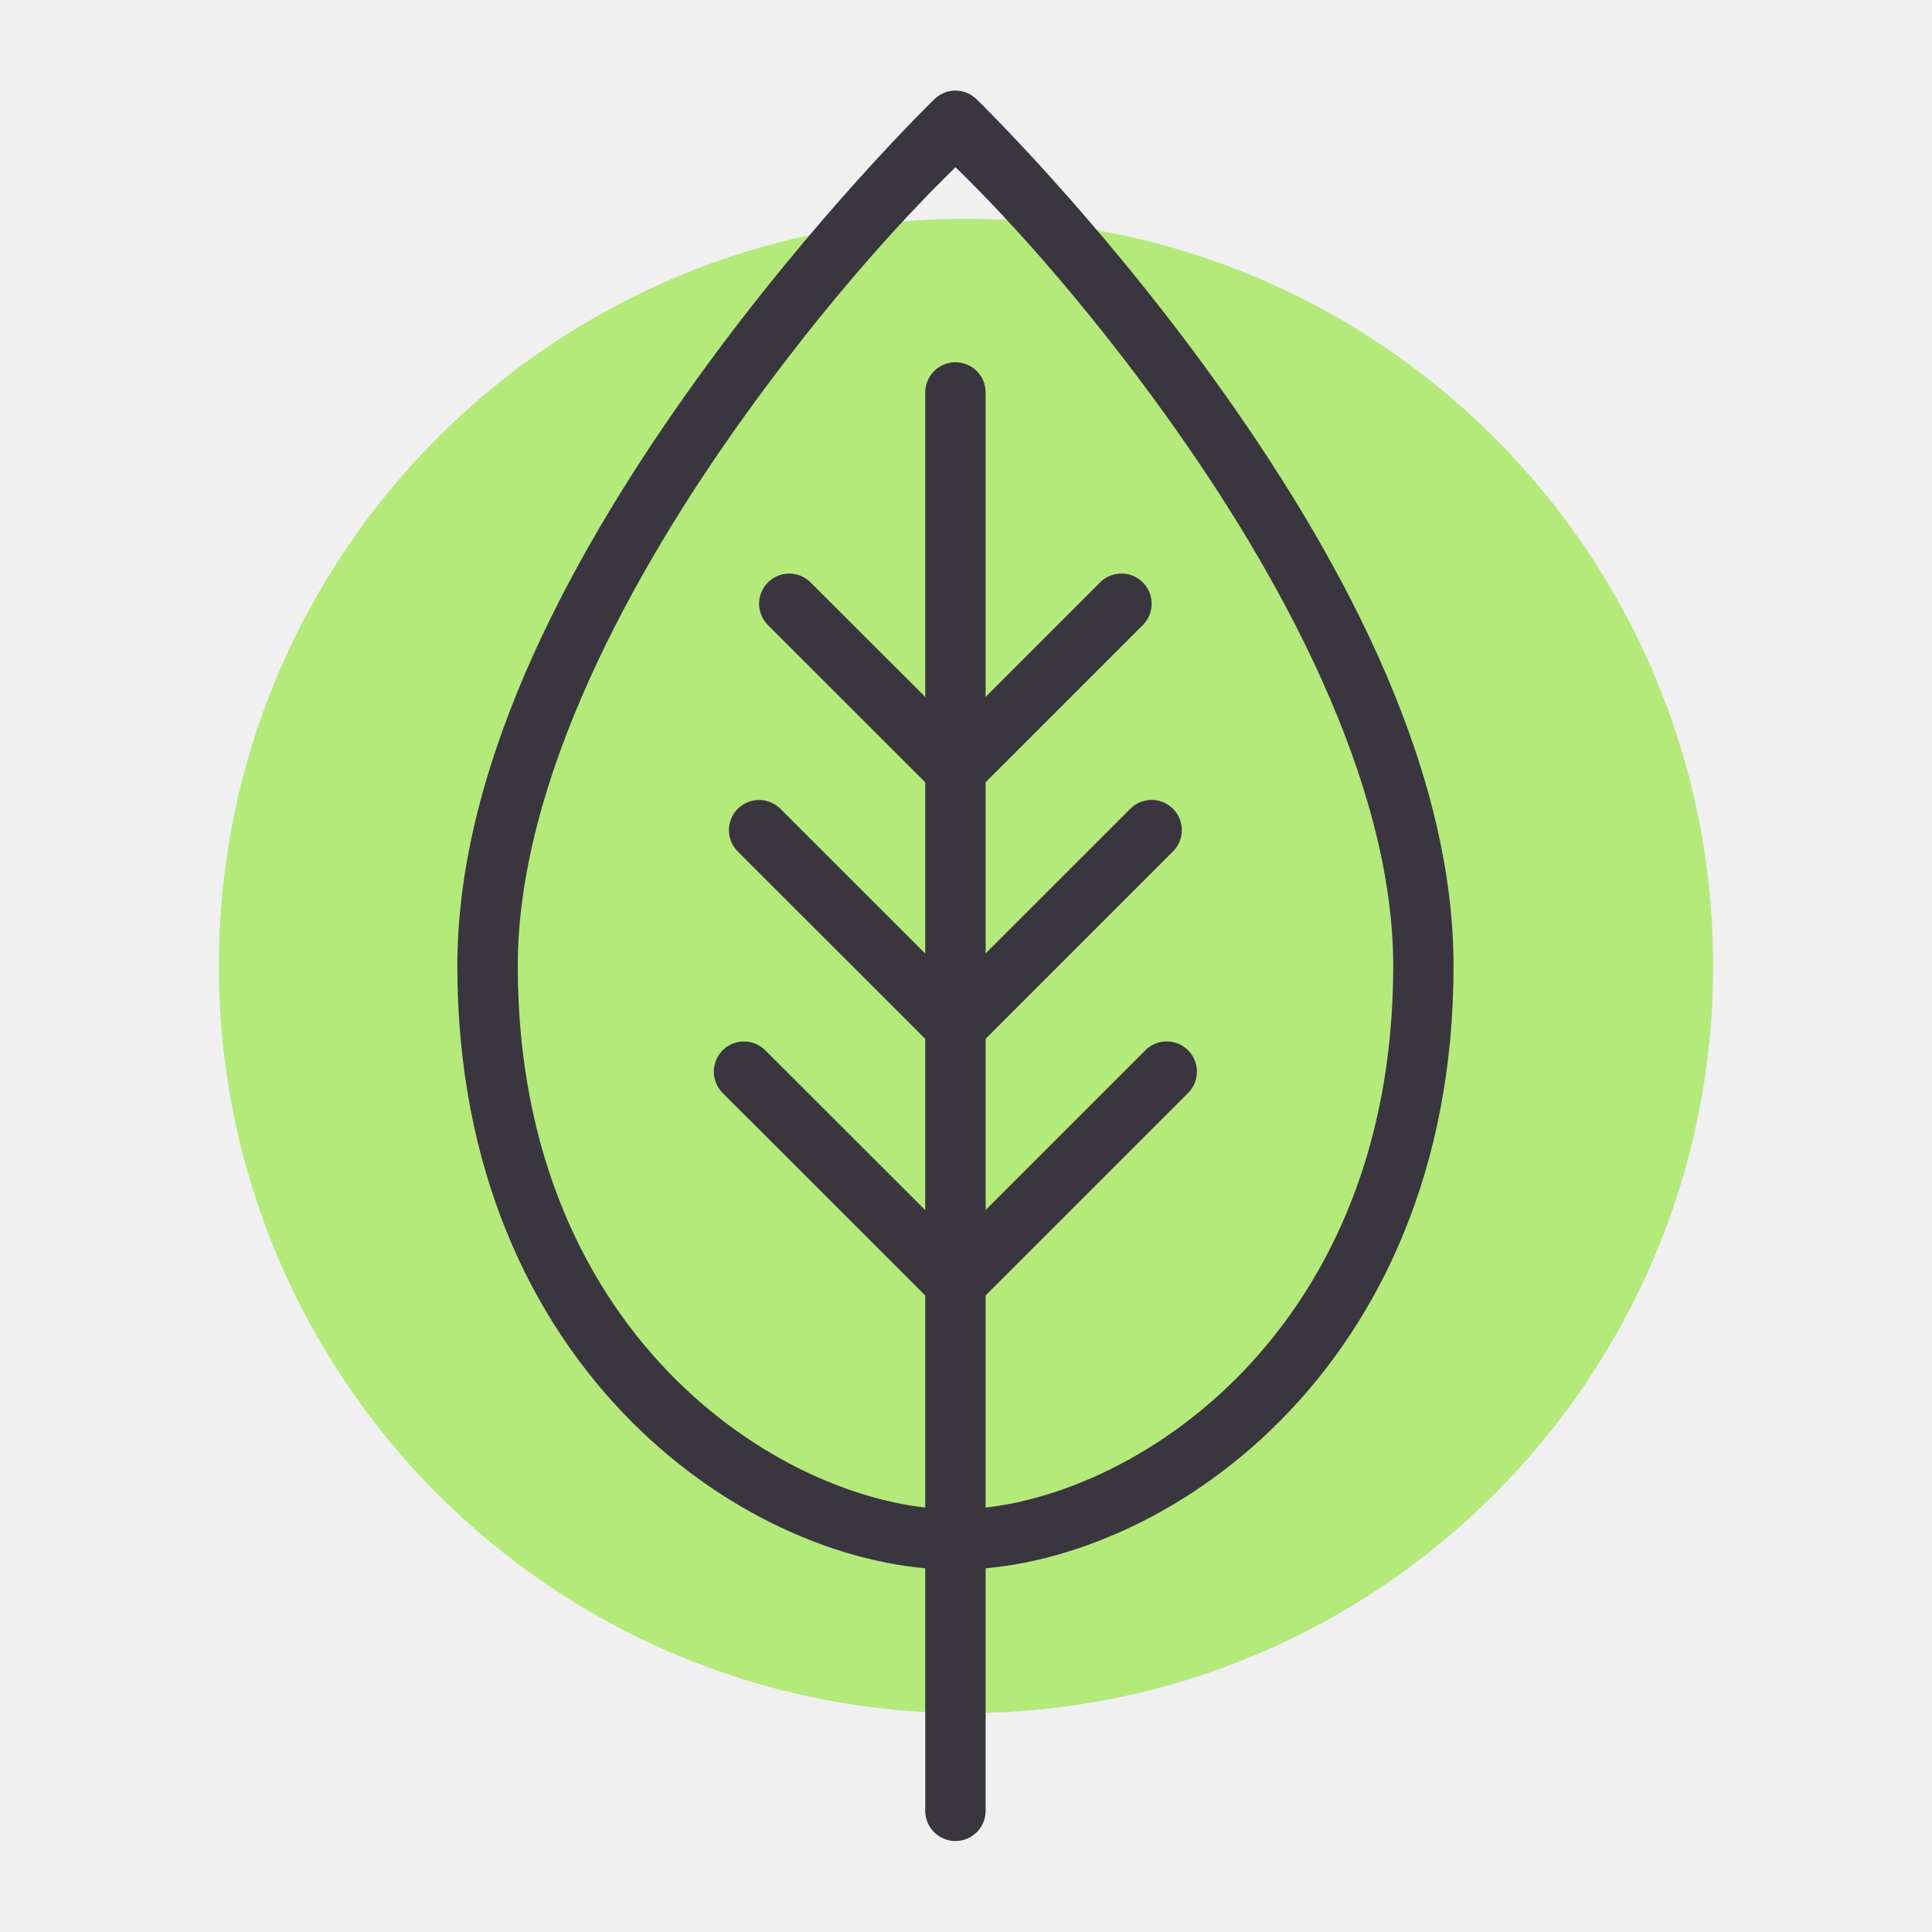
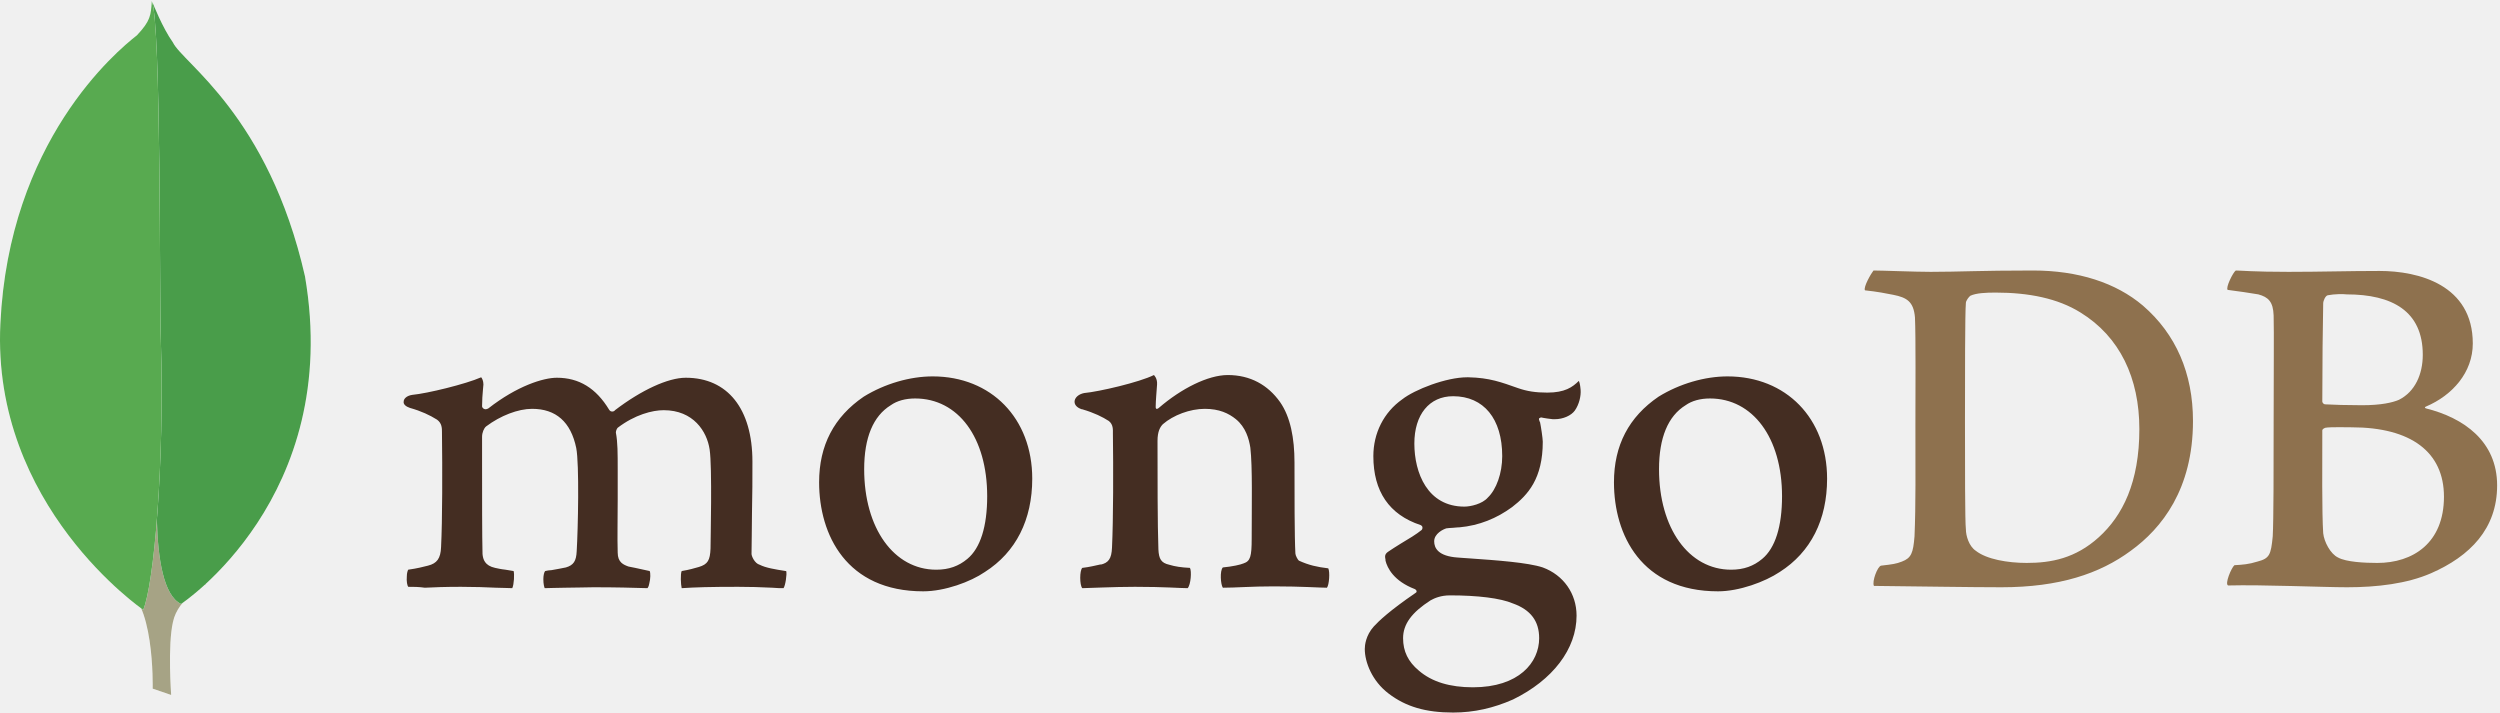
- <svg xmlns="http://www.w3.org/2000/svg" width="32" height="32" viewBox="0 0 32 32" id="svg17515" version="1.1">
-   <defs id="defs17517">
-     <clipPath clipPathUnits="userSpaceOnUse" id="clipPath32617-9-8-8-9">
-       <circle r="38.554" cy="50.047" cx="-64.624" style="fill:#4bb7c0;fill-opacity:1;stroke:none" id="path32619-2-3-5-1" transform="matrix(9.344344,0,0,9.344344,-627.9123,-5859.523)" />
-     </clipPath>
-     <clipPath clipPathUnits="userSpaceOnUse" id="clipPath19550">
-       <circle r="38.554" cy="50.047" cx="-64.624" style="fill:#4bb7c0;fill-opacity:1;stroke:none" id="circle19552" transform="matrix(9.344344,0,0,9.344344,-627.9123,-5859.523)" />
-     </clipPath>
-   </defs>
-   <g id="layer1" transform="translate(0,-1020.362)">
-     <g transform="translate(-877.8847,148.7301)" style="display:inline" id="g30516-1">
-       <path id="path29703-6" d="m 906.26,887.631 a 12.375,12.375 0 0 0 -12.375,-12.375 12.375,12.375 0 0 0 -12.375,12.375 12.375,12.375 0 0 0 12.375,12.375 12.375,12.375 0 0 0 12.375,-12.375 z" style="opacity:1;fill:#b4ea7a;fill-opacity:1;stroke:none;stroke-width:1;stroke-linecap:round;stroke-linejoin:round;stroke-miterlimit:4;stroke-dasharray:none;stroke-dashoffset:0;stroke-opacity:1" />
-       <g style="fill:#3a3640;fill-opacity:1" transform="translate(667.5088,0)" id="g29722-6">
-         <path id="path29712-2" d="m 226.186,873.132 a 0.5,0.5 0 0 0 -0.332,0.141 c 0,0 -1.968,1.907 -3.934,4.635 -1.965,2.727 -3.969,6.281 -3.969,9.724 0,6.731 4.882,9.999 8.25,9.999 3.368,0 8.25,-3.268 8.25,-9.999 0,-3.444 -2.005,-6.997 -3.971,-9.724 -1.965,-2.727 -3.932,-4.635 -3.932,-4.635 a 0.5,0.5 0 0 0 -0.363,-0.141 z m 0.016,1.269 c 0.302,0.298 1.733,1.681 3.469,4.09 1.91,2.65 3.781,6.095 3.781,9.14 0,6.247 -4.543,9 -7.25,9 -2.707,0 -7.25,-2.753 -7.25,-9 0,-3.045 1.87,-6.49 3.779,-9.14 1.736,-2.409 3.169,-3.791 3.471,-4.09 z" style="color:#000000;font-style:normal;font-variant:normal;font-weight:normal;font-stretch:normal;font-size:medium;line-height:normal;font-family:sans-serif;text-indent:0;text-align:start;text-decoration:none;text-decoration-line:none;text-decoration-style:solid;text-decoration-color:#000000;letter-spacing:normal;word-spacing:normal;text-transform:none;direction:ltr;writing-mode:lr-tb;baseline-shift:baseline;text-anchor:start;white-space:normal;clip-rule:nonzero;display:inline;overflow:visible;visibility:visible;opacity:1;isolation:auto;mix-blend-mode:normal;color-interpolation:sRGB;color-interpolation-filters:linearRGB;solid-color:#000000;solid-opacity:1;fill:#3a3640;fill-opacity:1;fill-rule:nonzero;stroke:none;stroke-width:1;stroke-linecap:round;stroke-linejoin:round;stroke-miterlimit:4;stroke-dasharray:none;stroke-dashoffset:0;stroke-opacity:1;color-rendering:auto;image-rendering:auto;shape-rendering:auto;text-rendering:auto;enable-background:accumulate" />
-         <path id="path29714-5" d="m 226.193,877.632 a 0.5,0.5 0 0 0 -0.492,0.508 l 0,23.485 a 0.5,0.5 0 1 0 1,0 l 0,-23.485 a 0.5,0.5 0 0 0 -0.508,-0.508 z" style="color:#000000;font-style:normal;font-variant:normal;font-weight:normal;font-stretch:normal;font-size:medium;line-height:normal;font-family:sans-serif;text-indent:0;text-align:start;text-decoration:none;text-decoration-line:none;text-decoration-style:solid;text-decoration-color:#000000;letter-spacing:normal;word-spacing:normal;text-transform:none;direction:ltr;writing-mode:lr-tb;baseline-shift:baseline;text-anchor:start;white-space:normal;clip-rule:nonzero;display:inline;overflow:visible;visibility:visible;opacity:1;isolation:auto;mix-blend-mode:normal;color-interpolation:sRGB;color-interpolation-filters:linearRGB;solid-color:#000000;solid-opacity:1;fill:#3a3640;fill-opacity:1;fill-rule:evenodd;stroke:none;stroke-width:1px;stroke-linecap:round;stroke-linejoin:round;stroke-miterlimit:4;stroke-dasharray:none;stroke-dashoffset:0;stroke-opacity:1;color-rendering:auto;image-rendering:auto;shape-rendering:auto;text-rendering:auto;enable-background:accumulate" />
-         <path id="path29716-3" d="m 223.451,881.132 a 0.5,0.5 0 0 0 -0.35,0.859 l 2.746,2.744 a 0.5,0.5 0 0 0 0.707,0 l 2.744,-2.744 a 0.5,0.5 0 1 0 -0.707,-0.707 l -2.391,2.391 -2.393,-2.391 a 0.5,0.5 0 0 0 -0.357,-0.152 z" style="color:#000000;font-style:normal;font-variant:normal;font-weight:normal;font-stretch:normal;font-size:medium;line-height:normal;font-family:sans-serif;text-indent:0;text-align:start;text-decoration:none;text-decoration-line:none;text-decoration-style:solid;text-decoration-color:#000000;letter-spacing:normal;word-spacing:normal;text-transform:none;direction:ltr;writing-mode:lr-tb;baseline-shift:baseline;text-anchor:start;white-space:normal;clip-rule:nonzero;display:inline;overflow:visible;visibility:visible;opacity:1;isolation:auto;mix-blend-mode:normal;color-interpolation:sRGB;color-interpolation-filters:linearRGB;solid-color:#000000;solid-opacity:1;fill:#3a3640;fill-opacity:1;fill-rule:evenodd;stroke:none;stroke-width:1px;stroke-linecap:round;stroke-linejoin:round;stroke-miterlimit:4;stroke-dasharray:none;stroke-dashoffset:0;stroke-opacity:1;color-rendering:auto;image-rendering:auto;shape-rendering:auto;text-rendering:auto;enable-background:accumulate" />
-         <path id="path29718-1" d="m 222.951,884.882 a 0.5,0.5 0 0 0 -0.35,0.859 l 3.246,3.244 a 0.5,0.5 0 0 0 0.707,0 l 3.244,-3.244 a 0.5,0.5 0 1 0 -0.707,-0.707 l -2.891,2.89 -2.893,-2.89 a 0.5,0.5 0 0 0 -0.357,-0.152 z" style="color:#000000;font-style:normal;font-variant:normal;font-weight:normal;font-stretch:normal;font-size:medium;line-height:normal;font-family:sans-serif;text-indent:0;text-align:start;text-decoration:none;text-decoration-line:none;text-decoration-style:solid;text-decoration-color:#000000;letter-spacing:normal;word-spacing:normal;text-transform:none;direction:ltr;writing-mode:lr-tb;baseline-shift:baseline;text-anchor:start;white-space:normal;clip-rule:nonzero;display:inline;overflow:visible;visibility:visible;opacity:1;isolation:auto;mix-blend-mode:normal;color-interpolation:sRGB;color-interpolation-filters:linearRGB;solid-color:#000000;solid-opacity:1;fill:#3a3640;fill-opacity:1;fill-rule:evenodd;stroke:none;stroke-width:1px;stroke-linecap:round;stroke-linejoin:round;stroke-miterlimit:4;stroke-dasharray:none;stroke-dashoffset:0;stroke-opacity:1;color-rendering:auto;image-rendering:auto;shape-rendering:auto;text-rendering:auto;enable-background:accumulate" />
-         <path id="path29720-2" d="m 222.701,888.882 a 0.5,0.5 0 0 0 -0.35,0.859 l 3.496,3.494 a 0.5,0.5 0 0 0 0.707,0 l 3.494,-3.494 a 0.5,0.5 0 1 0 -0.707,-0.707 l -3.141,3.14 -3.143,-3.14 a 0.5,0.5 0 0 0 -0.357,-0.152 z" style="color:#000000;font-style:normal;font-variant:normal;font-weight:normal;font-stretch:normal;font-size:medium;line-height:normal;font-family:sans-serif;text-indent:0;text-align:start;text-decoration:none;text-decoration-line:none;text-decoration-style:solid;text-decoration-color:#000000;letter-spacing:normal;word-spacing:normal;text-transform:none;direction:ltr;writing-mode:lr-tb;baseline-shift:baseline;text-anchor:start;white-space:normal;clip-rule:nonzero;display:inline;overflow:visible;visibility:visible;opacity:1;isolation:auto;mix-blend-mode:normal;color-interpolation:sRGB;color-interpolation-filters:linearRGB;solid-color:#000000;solid-opacity:1;fill:#3a3640;fill-opacity:1;fill-rule:evenodd;stroke:none;stroke-width:1px;stroke-linecap:round;stroke-linejoin:round;stroke-miterlimit:4;stroke-dasharray:none;stroke-dashoffset:0;stroke-opacity:1;color-rendering:auto;image-rendering:auto;shape-rendering:auto;text-rendering:auto;enable-background:accumulate" />
-       </g>
-     </g>
+ <svg xmlns="http://www.w3.org/2000/svg" width="2500" height="713" viewBox="0 0 512 146">
+   <g fill="none" fill-rule="evenodd">
+     <path d="M476.713 60.463c-.46.092-.922 1.107-.922 1.66-.092 3.692-.184 13.474-.184 20.118 0 .185.276.554.553.554 1.384.092 4.706.184 7.567.184 3.968 0 6.275-.553 7.568-1.106 3.321-1.662 4.89-5.261 4.89-9.23 0-8.95-6.275-12.365-15.596-12.365-.646-.092-2.49-.092-3.876.185zm23.81 41.25c0-9.136-6.737-14.212-18.918-14.212-.554 0-4.43-.092-5.353.092-.277.093-.645.278-.645.555 0 6.551-.093 16.98.184 21.04.184 1.753 1.477 4.245 3.046 4.983 1.66.923 5.444 1.107 8.028 1.107 7.29 0 13.658-4.06 13.658-13.565zm-42.634-46.325c.922 0 3.69.276 10.796.276 6.737 0 12.089-.184 18.641-.184 8.028 0 19.102 2.86 19.102 14.857 0 5.906-4.153 10.613-9.597 12.92-.276.092-.276.276 0 .368 7.751 1.939 14.581 6.737 14.581 15.78 0 8.86-5.537 14.489-13.566 17.996-4.891 2.122-10.981 2.86-17.164 2.86-4.707 0-17.349-.553-24.362-.368-.738-.278.646-3.6 1.291-4.153 1.662-.093 2.953-.185 4.707-.739 2.492-.645 2.768-1.384 3.137-5.167.185-3.23.185-14.674.185-22.794 0-11.166.093-18.733 0-22.424-.092-2.86-1.107-3.784-3.137-4.338-1.57-.276-4.153-.646-6.276-.922-.462-.462 1.107-3.6 1.662-3.968zm-53.248 57.399c2.216 1.752 6.553 2.49 10.429 2.49 4.983 0 9.966-.921 14.765-5.26 4.891-4.428 8.305-11.257 8.305-22.146 0-10.429-3.968-18.919-12.089-23.901-4.614-2.862-10.52-4.06-17.349-4.06-2.03 0-3.968.092-5.167.645-.278.185-.923 1.015-.923 1.476-.185 1.846-.185 16.057-.185 24.363 0 8.582 0 20.579.185 21.963 0 1.385.645 3.507 2.03 4.43zm-20.948-57.4c1.754 0 8.49.277 11.72.277 5.815 0 9.967-.276 20.948-.276 9.228 0 16.98 2.491 22.517 7.197 6.736 5.814 10.244 13.843 10.244 23.624 0 13.935-6.368 21.964-12.736 26.578-6.366 4.706-14.672 7.474-26.484 7.474-6.275 0-17.072-.184-26.024-.277h-.092c-.461-.83.738-4.06 1.476-4.152 2.4-.277 3.046-.37 4.246-.83 1.937-.739 2.307-1.754 2.584-5.168.276-6.368.184-14.027.184-22.702 0-6.182.092-18.272-.093-22.148-.276-3.229-1.66-4.06-4.429-4.614-1.384-.276-3.23-.646-5.813-.922-.37-.647 1.291-3.507 1.752-4.06z" fill="#8E714E" />
+     <path d="M272.033 116.385c-2.307-.277-3.968-.645-5.998-1.568-.277-.185-.739-1.107-.739-1.477-.184-3.23-.184-12.458-.184-18.64 0-4.984-.83-9.321-2.953-12.366-2.492-3.508-6.09-5.537-10.705-5.537-4.06 0-9.505 2.768-14.027 6.644-.092.092-.83.739-.738-.277 0-1.015.185-3.045.277-4.43.093-1.292-.646-1.937-.646-1.937-2.953 1.476-11.258 3.414-14.304 3.69-2.214.463-2.768 2.585-.46 3.323h.092c2.49.738 4.152 1.569 5.443 2.4.923.738.831 1.753.831 2.584.092 6.92.092 17.533-.184 23.347-.092 2.307-.738 3.137-2.4 3.506l.185-.092c-1.292.277-2.307.553-3.876.738-.554.554-.554 3.507 0 4.153 1.015 0 6.367-.277 10.798-.277 6.09 0 9.228.277 10.796.277.646-.738.831-3.507.462-4.153-1.754-.092-3.046-.276-4.245-.646-1.661-.37-2.123-1.199-2.216-3.137-.183-4.892-.183-15.227-.183-22.24 0-1.938.553-2.861 1.106-3.415 2.123-1.845 5.538-3.137 8.583-3.137 2.953 0 4.89.923 6.367 2.123 2.03 1.66 2.676 4.06 2.953 5.813.461 3.968.277 11.812.277 18.641 0 3.691-.277 4.614-1.66 5.075-.647.277-2.308.647-4.246.83-.646.647-.461 3.508 0 4.154 2.676 0 5.814-.277 10.428-.277 5.721 0 9.413.277 10.89.277.46-.554.645-3.23.276-3.969zm25.562-35.25c-4.89 0-7.936 3.783-7.936 9.688 0 5.999 2.676 12.92 10.243 12.92 1.292 0 3.692-.554 4.798-1.846 1.754-1.66 2.954-4.983 2.954-8.49 0-7.659-3.784-12.273-10.059-12.273zm-.646 40.787c-1.845 0-3.138.554-3.968 1.016-3.876 2.49-5.629 4.89-5.629 7.752 0 2.675 1.015 4.797 3.23 6.643 2.676 2.307 6.367 3.415 11.073 3.415 9.413 0 13.566-5.076 13.566-10.058 0-3.508-1.754-5.815-5.352-7.106-2.584-1.108-7.29-1.662-12.92-1.662zm.646 23.994c-5.629 0-9.69-1.2-13.196-3.876-3.415-2.584-4.891-6.46-4.891-9.136 0-.738.185-2.769 1.846-4.614 1.014-1.108 3.23-3.23 8.49-6.829.184-.092.276-.184.276-.37 0-.184-.185-.369-.369-.46-4.337-1.661-5.629-4.338-5.999-5.814v-.185c-.091-.554-.276-1.107.555-1.661.646-.461 1.569-1.015 2.583-1.66 1.569-.924 3.23-1.939 4.245-2.77.185-.184.185-.368.185-.553 0-.185-.185-.37-.37-.461-6.458-2.123-9.688-6.922-9.688-14.12 0-4.706 2.122-8.951 5.905-11.627 2.584-2.03 9.044-4.522 13.289-4.522h.277c4.337.092 6.736 1.015 10.15 2.215 1.846.646 3.6.922 6 .922 3.598 0 5.167-1.107 6.458-2.398.093.184.278.646.37 1.845.092 1.2-.277 2.953-1.2 4.245-.738 1.015-2.399 1.754-4.06 1.754h-.462c-1.661-.185-2.4-.37-2.4-.37l-.368.185c-.092.185 0 .369.092.646l.093.185c.184.83.553 3.321.553 3.968 0 7.567-3.045 10.888-6.275 13.38-3.138 2.307-6.736 3.783-10.797 4.153-.092 0-.46 0-1.292.092-.461 0-1.107.093-1.2.093h-.092c-.738.184-2.583 1.107-2.583 2.675 0 1.384.83 3.046 4.798 3.323.83.092 1.66.092 2.584.185 5.26.368 11.812.83 14.857 1.845 4.245 1.568 6.921 5.352 6.921 9.874 0 6.83-4.89 13.197-13.011 17.164-3.968 1.754-7.937 2.677-12.274 2.677zm52.6-64.32c-1.937 0-3.691.46-4.983 1.383-3.598 2.215-5.444 6.645-5.444 13.104 0 12.09 6.09 20.58 14.765 20.58 2.584 0 4.614-.739 6.367-2.215 2.676-2.216 4.061-6.645 4.061-12.828 0-11.996-5.999-20.025-14.765-20.025zm1.662 39.496c-15.688 0-21.317-11.535-21.317-22.332 0-7.567 3.045-13.381 9.135-17.534 4.338-2.676 9.506-4.152 14.12-4.152 11.996 0 20.394 8.582 20.394 20.948 0 8.397-3.322 15.041-9.69 19.102-3.045 2.03-8.305 3.968-12.643 3.968h.001zM187.411 81.595c-1.938 0-3.691.461-4.984 1.384-3.598 2.215-5.444 6.645-5.444 13.104 0 12.09 6.09 20.58 14.765 20.58 2.584 0 4.614-.739 6.368-2.215 2.675-2.216 4.06-6.645 4.06-12.828 0-11.996-5.906-20.025-14.765-20.025zm1.661 39.497c-15.688 0-21.317-11.535-21.317-22.332 0-7.567 3.045-13.381 9.135-17.534 4.338-2.676 9.506-4.152 14.12-4.152 11.997 0 20.394 8.582 20.394 20.948 0 8.397-3.322 15.041-9.69 19.102-2.953 2.03-8.213 3.968-12.642 3.968zm-105.478-.923c-.185-.276-.37-1.107-.277-2.122 0-.739.185-1.2.277-1.384 1.938-.278 2.953-.555 4.06-.831 1.846-.462 2.584-1.476 2.676-3.783.278-5.537.278-16.058.185-23.348v-.185c0-.83 0-1.846-1.015-2.584-1.477-.922-3.23-1.752-5.537-2.4-.83-.275-1.384-.737-1.292-1.29 0-.554.554-1.2 1.754-1.385 3.045-.277 10.98-2.214 14.118-3.599.185.184.462.739.462 1.477l-.092 1.014c-.093 1.016-.185 2.216-.185 3.415 0 .369.37.646.738.646.185 0 .37-.092.554-.185 5.906-4.614 11.258-6.275 14.026-6.275 4.523 0 8.03 2.123 10.706 6.552.184.278.369.37.646.37.184 0 .46-.092.553-.277 5.445-4.153 10.89-6.645 14.488-6.645 8.582 0 13.658 6.368 13.658 17.165 0 3.045 0 7.013-.092 10.613 0 3.229-.092 6.182-.092 8.305 0 .46.645 1.937 1.66 2.214 1.292.646 3.046.923 5.353 1.292h.092c.185.646-.184 3.045-.553 3.507-.554 0-1.385 0-2.307-.092a136.208 136.208 0 0 0-7.014-.185c-5.721 0-8.674.092-11.536.277-.183-.738-.276-2.953 0-3.507 1.662-.276 2.492-.554 3.508-.83 1.846-.554 2.307-1.385 2.4-3.784 0-1.753.368-16.703-.186-20.302-.553-3.691-3.322-8.028-9.413-8.028-2.307 0-5.905.923-9.412 3.598-.184.185-.37.646-.37.923v.093c.37 1.937.37 4.153.37 7.567v5.998c0 4.153-.093 8.029 0 10.981 0 2.031 1.2 2.492 2.215 2.862.554.091.922.184 1.384.276.83.185 1.661.37 2.953.646.185.37.185 1.569-.092 2.584-.093.554-.278.83-.37.923-3.137-.092-6.367-.185-11.073-.185-1.384 0-3.784.093-5.814.093-1.662 0-3.23.092-4.152.092-.093-.185-.278-.83-.278-1.846 0-.83.185-1.476.37-1.661.461-.092.83-.184 1.292-.184 1.106-.185 2.03-.37 2.952-.554 1.57-.461 2.123-1.292 2.215-3.322.277-4.614.554-17.81-.092-21.133-1.107-5.352-4.152-8.028-9.044-8.028-2.86 0-6.46 1.384-9.412 3.6-.462.368-.831 1.29-.831 2.121v5.445c0 6.644 0 14.95.092 18.549.093 1.106.461 2.399 2.584 2.86.462.092 1.2.277 2.123.37l1.66.276c.186.554.093 2.769-.276 3.507-.923 0-2.03-.092-3.323-.092-1.937-.093-4.429-.185-7.197-.185-3.23 0-5.537.092-7.383.185-1.292-.185-2.307-.185-3.414-.185z" fill="#442D22" />
+     <path d="M35.053 142.317l-3.783-1.293s.462-19.286-6.46-20.67c-4.613-5.353.74-227.013 17.35-.739 0 0-5.722 2.86-6.737 7.752-1.108 4.799-.37 14.95-.37 14.95z" fill="#FFF" />
+     <path d="M35.053 142.317l-3.783-1.293s.462-19.286-6.46-20.67c-4.613-5.353.74-227.013 17.35-.739 0 0-5.722 2.86-6.737 7.752-1.108 4.799-.37 14.95-.37 14.95z" fill="#A6A385" />
+     <path d="M37.084 123.676s33.13-21.779 25.377-67.09c-7.474-32.943-25.1-43.74-27.038-47.893C33.301 5.74 31.27.573 31.27.573l1.385 91.634c0 .093-2.861 28.054 4.43 31.47" fill="#FFF" />
+     <path d="M37.084 123.676s33.13-21.779 25.377-67.09c-7.474-32.943-25.1-43.74-27.038-47.893C33.301 5.74 31.27.573 31.27.573l1.385 91.634c0 .093-2.861 28.054 4.43 31.47" fill="#499D4A" />
+     <path d="M29.333 124.875S-1.767 103.65.079 66.277C1.832 28.903 23.795 10.539 28.04 7.217c2.769-2.953 2.861-4.061 3.046-7.014 1.938 4.153 1.569 62.106 1.845 68.934.83 26.3-1.476 50.756-3.598 55.738z" fill="#FFF" />
+     <path d="M29.333 124.875S-1.767 103.65.079 66.277C1.832 28.903 23.795 10.539 28.04 7.217c2.769-2.953 2.861-4.061 3.046-7.014 1.938 4.153 1.569 62.106 1.845 68.934.83 26.3-1.476 50.756-3.598 55.738z" fill="#58AA50" />
  </g>
</svg>
